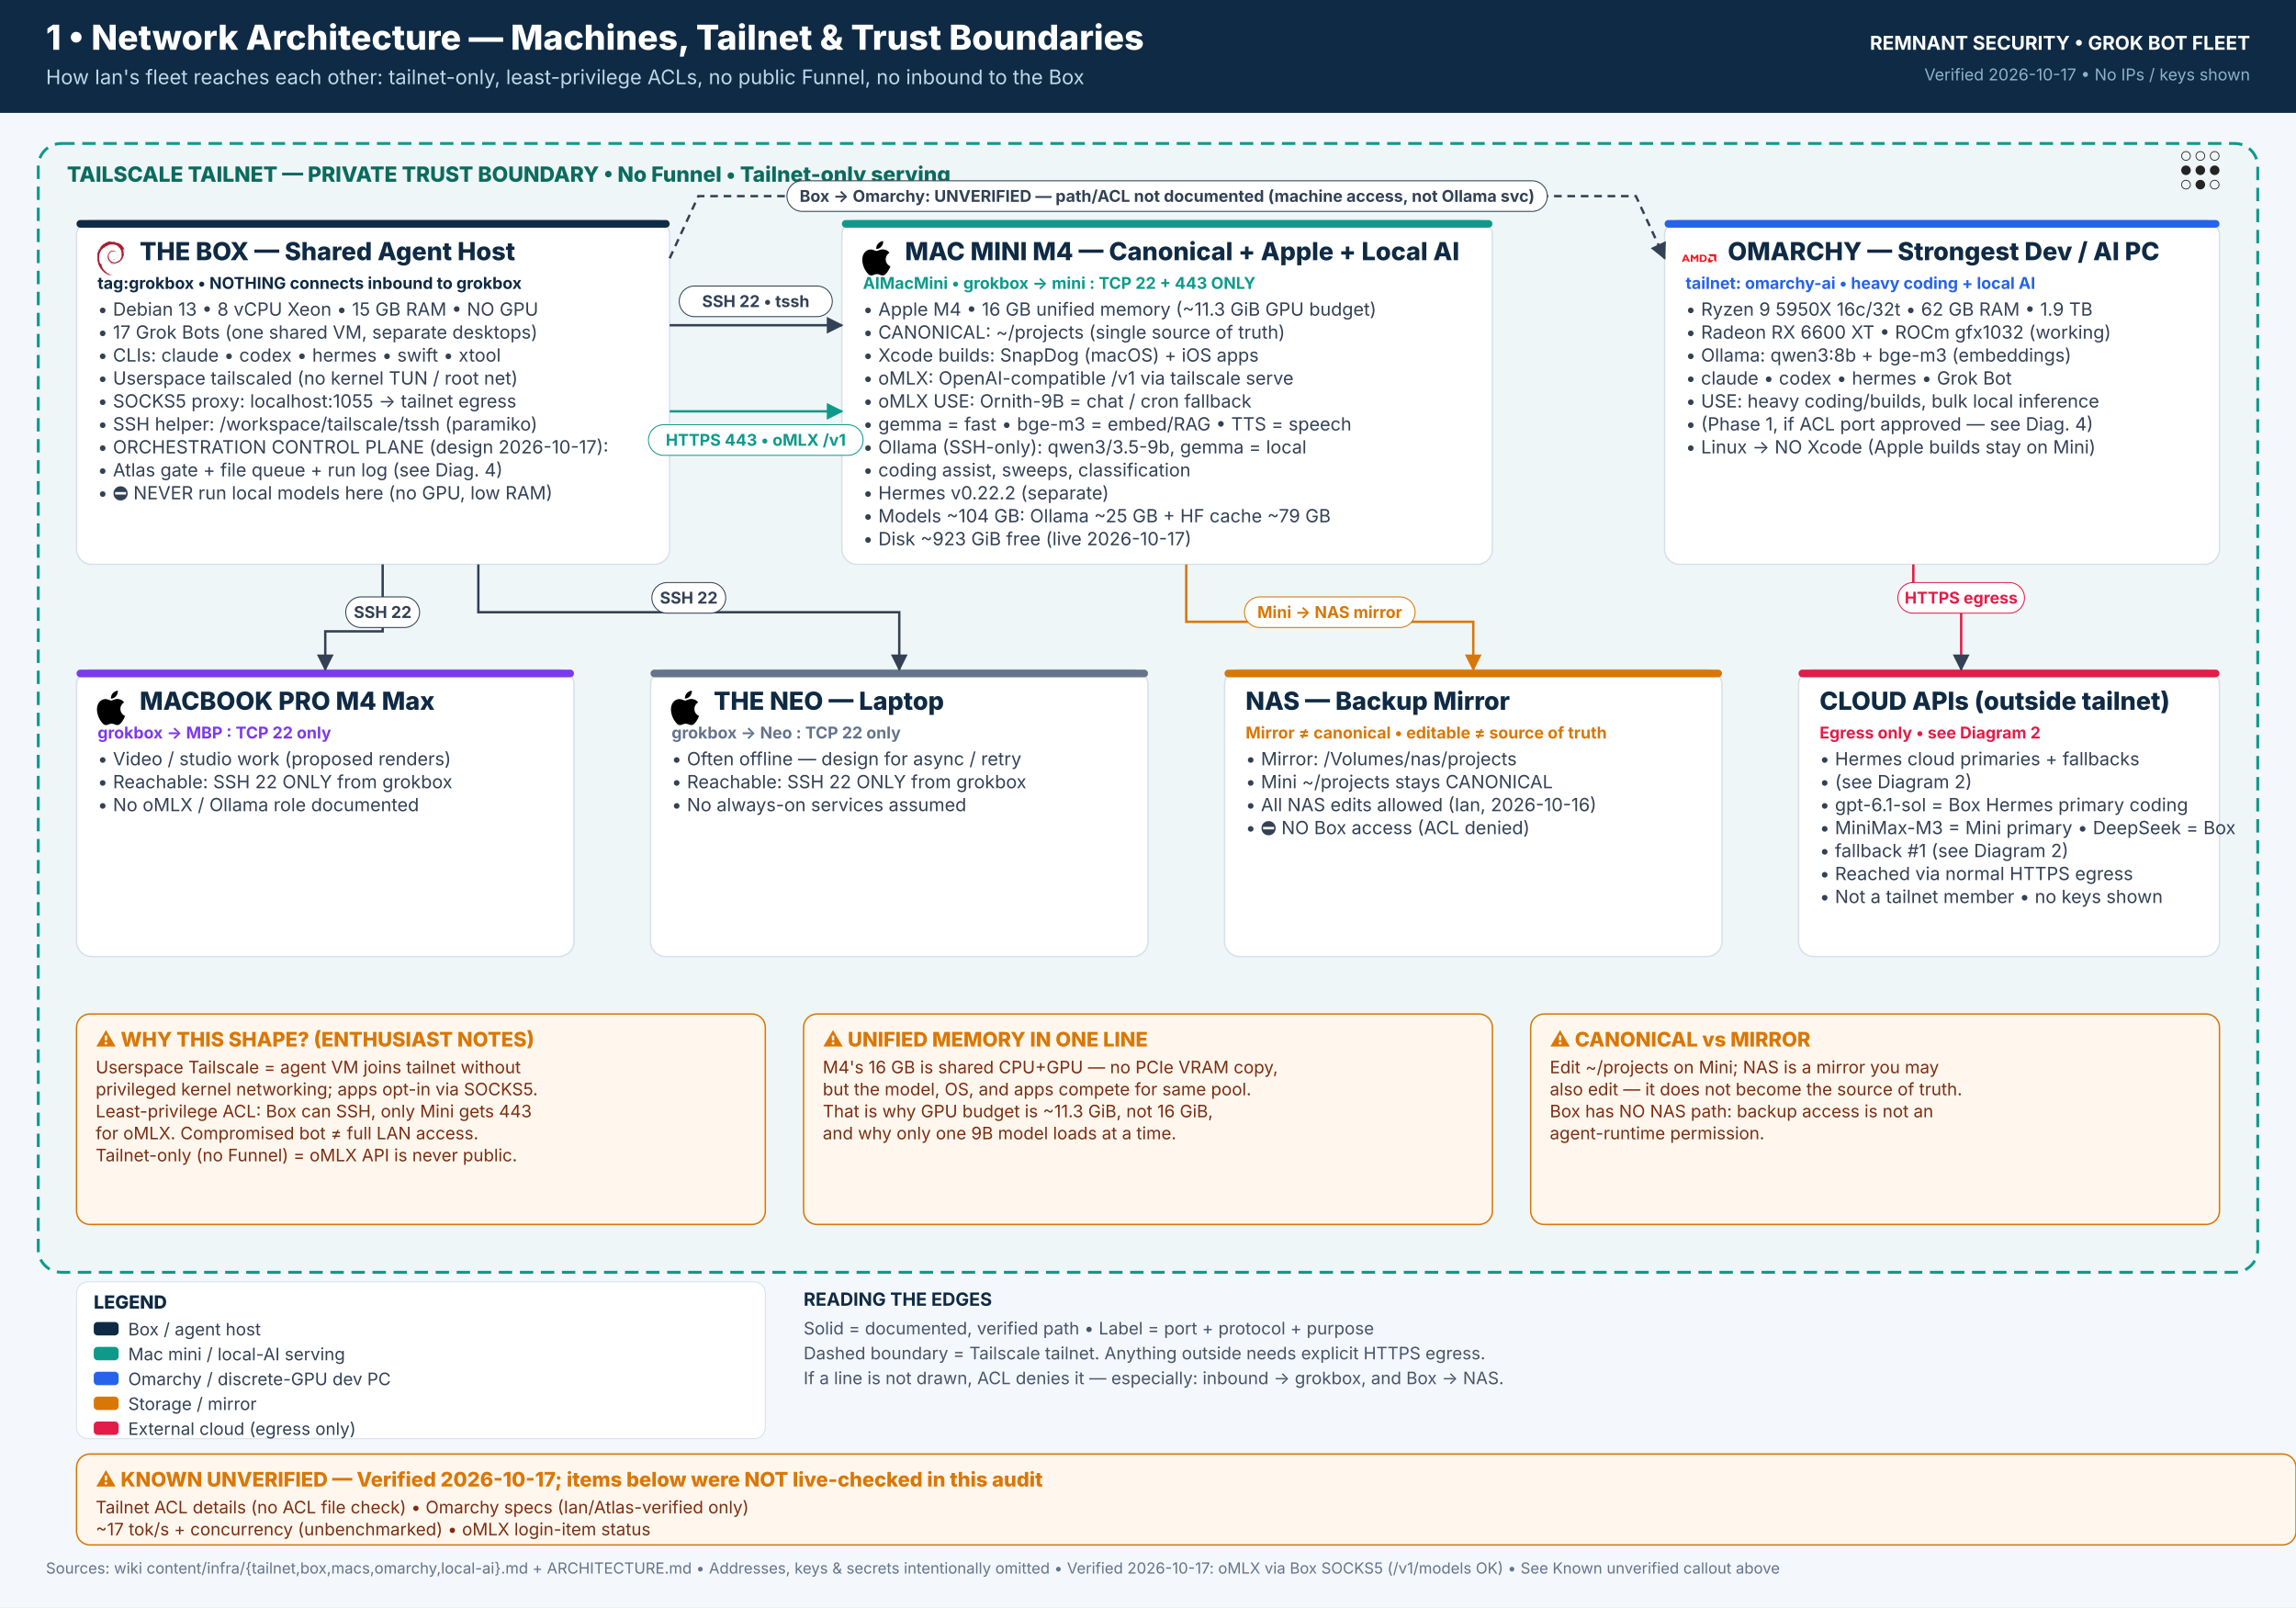
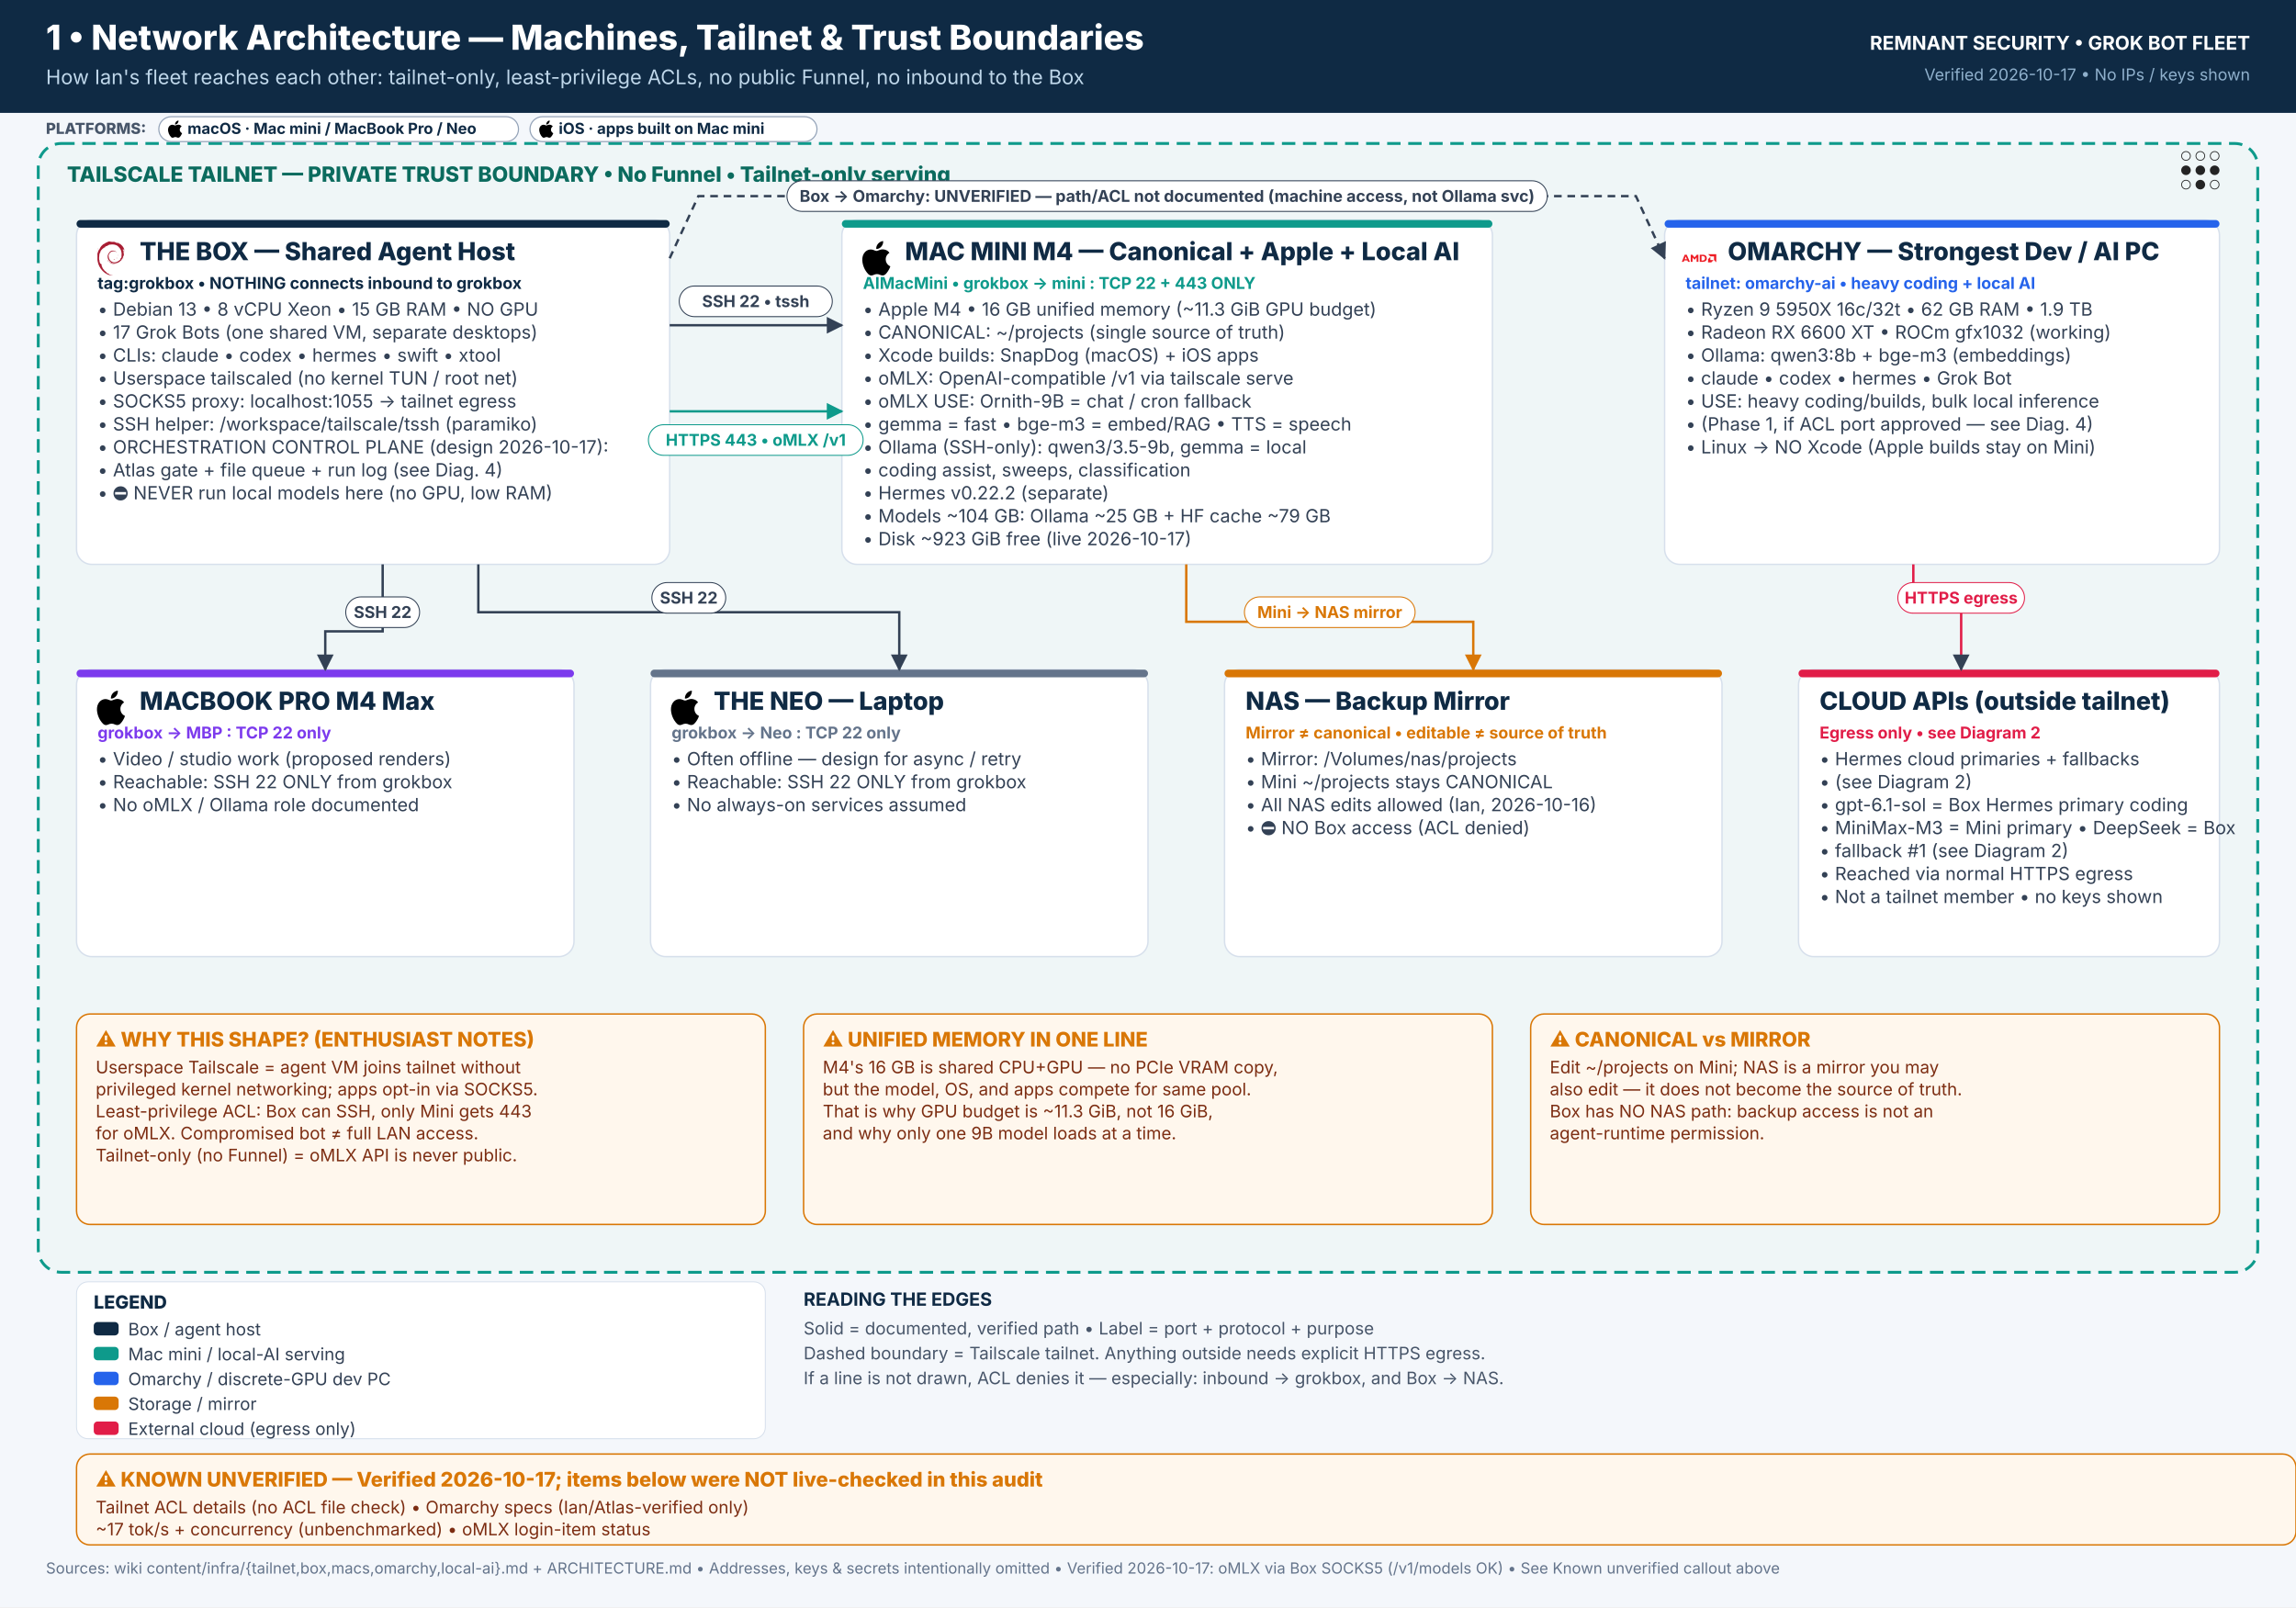
<svg xmlns="http://www.w3.org/2000/svg" width="2400" height="1680" viewBox="0 0 2400 1680">
  <defs>
    <marker id="arr" viewBox="0 0 10 10" refX="9" refY="5" markerWidth="7" markerHeight="7" orient="auto-start-reverse">
      <path d="M0,0 L10,5 L0,10 z" fill="#334155" />
    </marker>
    <marker id="arrT" viewBox="0 0 10 10" refX="9" refY="5" markerWidth="7" markerHeight="7" orient="auto-start-reverse">
      <path d="M0,0 L10,5 L0,10 z" fill="#0E9A8B" />
    </marker>
    <marker id="arrA" viewBox="0 0 10 10" refX="9" refY="5" markerWidth="7" markerHeight="7" orient="auto-start-reverse">
      <path d="M0,0 L10,5 L0,10 z" fill="#D97706" />
    </marker>
  </defs>
  <rect width="2400" height="1680" fill="#F4F7FB" />
  <rect width="2400" height="118" fill="#0F2A44" />
  <text x="48" y="52" font-family="Inter,Arial,sans-serif" font-size="36" font-weight="800" fill="white">1  •  Network Architecture — Machines, Tailnet &amp; Trust Boundaries</text>
  <text x="48" y="88" font-family="Inter,Arial,sans-serif" font-size="21" fill="#BFD7EA">How Ian's fleet reaches each other: tailnet-only, least-privilege ACLs, no public Funnel, no inbound to the Box</text>
  <text x="2352" y="52" font-family="Inter,Arial,sans-serif" font-size="20" font-weight="700" fill="white" text-anchor="end">REMNANT SECURITY  •  GROK BOT FLEET</text>
  <text x="2352" y="84" font-family="Inter,Arial,sans-serif" font-size="17" fill="#8FB0CC" text-anchor="end">Verified 2026-10-17  •  No IPs / keys shown</text>
  <rect x="40" y="150" width="2320" height="1180" rx="24" fill="#EAF6F3" fill-opacity="0.55" stroke="#0E9A8B" stroke-width="3" stroke-dasharray="14 8" />
  <text x="70" y="190" font-family="Inter,Arial" font-size="22" font-weight="800" fill="#0B6B5E">TAILSCALE TAILNET  —  PRIVATE TRUST BOUNDARY  •  No Funnel  •  Tailnet-only serving</text>
+   <text x="48" y="140" font-family="Inter,Arial,sans-serif" font-size="16" font-weight="800" fill="#475569">PLATFORMS:</text>
+   <rect x="166" y="122" width="376.0" height="26" rx="13" fill="white" stroke="#94A3B8" stroke-width="1.2" />
+   <g transform="translate(174,126) scale(0.75)">
+     <path d="M12.152 6.896c-.948 0-2.415-1.078-3.96-1.04-2.04.027-3.91 1.183-4.961 3.014-2.117 3.675-.546 9.103 1.519 12.09 1.013 1.454 2.208 3.09 3.792 3.039 1.52-.065 2.09-.987 3.935-.987 1.831 0 2.35.987 3.96.948 1.637-.026 2.676-1.48 3.676-2.948 1.156-1.688 1.636-3.325 1.662-3.415-.039-.013-3.182-1.221-3.22-4.857-.026-3.04 2.48-4.494 2.597-4.559-1.429-2.09-3.623-2.324-4.39-2.376-2-.156-3.675 1.09-4.61 1.09zM15.53 3.83c.843-1.012 1.4-2.427 1.245-3.83-1.207.052-2.662.805-3.532 1.818-.78.896-1.454 2.338-1.273 3.714 1.338.104 2.715-.688 3.559-1.701" fill="#000000" />
+   </g>
+   <text x="196" y="140" font-family="Inter,Arial,sans-serif" font-size="16" font-weight="700" fill="#0F2A44">macOS · Mac mini / MacBook Pro / Neo</text>
+   <rect x="554.0" y="122" width="300.0" height="26" rx="13" fill="white" stroke="#94A3B8" stroke-width="1.2" />
+   <g transform="translate(562.0,126) scale(0.75)">
+     <path d="M12.152 6.896c-.948 0-2.415-1.078-3.96-1.04-2.04.027-3.91 1.183-4.961 3.014-2.117 3.675-.546 9.103 1.519 12.09 1.013 1.454 2.208 3.09 3.792 3.039 1.52-.065 2.09-.987 3.935-.987 1.831 0 2.35.987 3.96.948 1.637-.026 2.676-1.48 3.676-2.948 1.156-1.688 1.636-3.325 1.662-3.415-.039-.013-3.182-1.221-3.22-4.857-.026-3.04 2.48-4.494 2.597-4.559-1.429-2.09-3.623-2.324-4.39-2.376-2-.156-3.675 1.09-4.61 1.09zM15.53 3.83c.843-1.012 1.4-2.427 1.245-3.83-1.207.052-2.662.805-3.532 1.818-.78.896-1.454 2.338-1.273 3.714 1.338.104 2.715-.688 3.559-1.701" fill="#000000" />
+   </g>
+   <text x="584.0" y="140" font-family="Inter,Arial,sans-serif" font-size="16" font-weight="700" fill="#0F2A44">iOS · apps built on Mac mini</text>
  <g transform="translate(2280,158) scale(1.666667)">
    <path d="M24 12a3 3 0 1 1-6 0 3 3 0 0 1 6 0zm-9 9a3 3 0 1 1-6 0 3 3 0 0 1 6 0zm0-9a3 3 0 1 1-6 0 3 3 0 0 1 6 0zm6-6a3 3 0 1 1 0-6 3 3 0 0 1 0 6zm0-.5a2.5 2.5 0 1 0 0-5 2.5 2.5 0 0 0 0 5zM3 24a3 3 0 1 1 0-6 3 3 0 0 1 0 6zm0-.5a2.5 2.5 0 1 0 0-5 2.5 2.5 0 0 0 0 5zm18 .5a3 3 0 1 1 0-6 3 3 0 0 1 0 6zm0-.5a2.5 2.5 0 1 0 0-5 2.5 2.5 0 0 0 0 5zM6 12a3 3 0 1 1-6 0 3 3 0 0 1 6 0zm9-9a3 3 0 1 1-6 0 3 3 0 0 1 6 0zm-3 2.5a2.5 2.5 0 1 0 0-5 2.5 2.5 0 0 0 0 5zM6 3a3 3 0 1 1-6 0 3 3 0 0 1 6 0zM3 5.5a2.5 2.5 0 1 0 0-5 2.5 2.5 0 0 0 0 5z" fill="#242424" />
  </g>
  <rect x="80" y="230" width="620" height="360" rx="16" fill="white" stroke="#D7E0EC" stroke-width="1.5" />
  <rect x="80" y="230" width="620" height="8" rx="4" fill="#0F2A44" />
  <g transform="translate(98,252) scale(1.5)">
    <path d="M13.88 12.685c-.4 0 .08.2.601.28.14-.1.27-.22.39-.33a3.001 3.001 0 01-.99.05m2.14-.53c.23-.33.4-.69.47-1.06-.06.27-.2.5-.33.73-.75.47-.07-.27 0-.56-.8 1.01-.11.6-.14.89m.781-2.05c.05-.721-.14-.501-.2-.221.07.04.13.5.2.22M12.38.31c.2.04.45.07.42.12.23-.05.28-.1-.43-.12m.43.12l-.15.03.14-.01V.43m6.633 9.944c.02.64-.2.95-.38 1.5l-.35.181c-.28.54.03.35-.17.78-.44.39-1.34 1.22-1.62 1.301-.201 0 .14-.25.19-.34-.591.4-.481.6-1.371.85l-.03-.06c-2.221 1.04-5.303-1.02-5.253-3.842-.03.17-.07.13-.12.2a3.551 3.552 0 012.001-3.501 3.361 3.362 0 013.732.48 3.341 3.342 0 00-2.721-1.3c-1.18.01-2.281.76-2.651 1.57-.6.38-.67 1.47-.93 1.661-.361 2.601.66 3.722 2.38 5.042.27.19.08.21.12.35a4.702 4.702 0 01-1.53-1.16c.23.33.47.66.8.91-.55-.18-1.27-1.3-1.48-1.35.93 1.66 3.78 2.921 5.261 2.3a6.203 6.203 0 01-2.33-.28c-.33-.16-.77-.51-.7-.57a5.802 5.803 0 005.902-.84c.44-.35.93-.94 1.07-.95-.2.32.04.16-.12.44.44-.72-.2-.3.46-1.24l.24.33c-.09-.6.74-1.321.66-2.262.19-.3.2.3 0 .97.29-.74.08-.85.15-1.46.08.2.18.42.23.63-.18-.7.2-1.2.28-1.6-.09-.05-.28.3-.32-.53 0-.37.1-.2.14-.28-.08-.05-.26-.32-.38-.861.08-.13.22.33.34.34-.08-.42-.2-.75-.2-1.08-.34-.68-.12.1-.4-.3-.34-1.091.3-.25.34-.74.54.77.84 1.96.981 2.46-.1-.6-.28-1.2-.49-1.76.16.07-.26-1.241.21-.37A7.823 7.824 0 0017.702 1.6c.18.17.42.39.33.42-.75-.45-.62-.48-.73-.67-.61-.25-.65.02-1.06 0C15.082.73 14.862.8 13.8.4l.05.23c-.77-.25-.9.1-1.73 0-.05-.04.27-.14.53-.18-.741.1-.701-.14-1.431.03.17-.13.36-.21.55-.32-.6.04-1.44.35-1.18.07C9.6.68 7.847 1.3 6.867 2.22L6.838 2c-.45.54-1.96 1.611-2.08 2.311l-.131.03c-.23.4-.38.85-.57 1.261-.3.52-.45.2-.4.28-.6 1.22-.9 2.251-1.16 3.102.18.27 0 1.65.07 2.76-.3 5.463 3.84 10.776 8.363 12.006.67.23 1.65.23 2.49.25-.99-.28-1.12-.15-2.08-.49-.7-.32-.85-.7-1.34-1.13l.2.35c-.971-.34-.57-.42-1.361-.67l.21-.27c-.31-.03-.83-.53-.97-.81l-.34.01c-.41-.501-.63-.871-.61-1.161l-.111.2c-.13-.21-1.52-1.901-.8-1.511-.13-.12-.31-.2-.5-.55l.14-.17c-.35-.44-.64-1.02-.62-1.2.2.24.32.3.45.33-.88-2.172-.93-.12-1.601-2.202l.15-.02c-.1-.16-.18-.34-.26-.51l.06-.6c-.63-.74-.18-3.102-.09-4.402.07-.54.53-1.1.88-1.981l-.21-.04c.4-.71 2.341-2.872 3.241-2.761.43-.55-.09 0-.18-.14.96-.991 1.26-.7 1.901-.88.7-.401-.6.16-.27-.151 1.2-.3.85-.7 2.421-.85.16.1-.39.14-.52.26 1-.49 3.151-.37 4.562.27 1.63.77 3.461 3.011 3.531 5.132l.08.02c-.04.85.13 1.821-.17 2.711l.2-.42M9.54 13.236l-.05.28c.26.35.47.73.8 1.01-.24-.47-.42-.66-.75-1.3m.62-.02c-.14-.15-.22-.34-.31-.52.08.32.26.6.43.88l-.12-.36m10.945-2.382l-.07.15c-.1.76-.34 1.511-.69 2.212.4-.73.65-1.541.75-2.362M12.45.12c.27-.1.66-.05.95-.12-.37.03-.74.05-1.1.1l.15.02M3.006 5.142c.07.57-.43.8.11.42.3-.66-.11-.18-.1-.42m-.64 2.661c.12-.39.15-.62.2-.84-.35.44-.17.53-.2.83" fill="#A81D33" />
  </g>
  <text x="146" y="272" font-family="Inter,Arial,sans-serif" font-size="26" font-weight="800" fill="#0F2A44">THE BOX — Shared Agent Host</text>
  <text x="102" y="302" font-family="Inter,Arial,sans-serif" font-size="17" font-weight="700" fill="#0F2A44">tag:grokbox  •  NOTHING connects inbound to grokbox</text>
  <text x="102" y="330" font-family="Inter,Arial,sans-serif" font-size="19" fill="#334155">•  Debian 13 • 8 vCPU Xeon • 15 GB RAM • NO GPU</text>
  <text x="102" y="354" font-family="Inter,Arial,sans-serif" font-size="19" fill="#334155">•  17 Grok Bots (one shared VM, separate desktops)</text>
  <text x="102" y="378" font-family="Inter,Arial,sans-serif" font-size="19" fill="#334155">•  CLIs: claude • codex • hermes • swift • xtool</text>
  <text x="102" y="402" font-family="Inter,Arial,sans-serif" font-size="19" fill="#334155">•  Userspace tailscaled (no kernel TUN / root net)</text>
  <text x="102" y="426" font-family="Inter,Arial,sans-serif" font-size="19" fill="#334155">•  SOCKS5 proxy: localhost:1055  →  tailnet egress</text>
  <text x="102" y="450" font-family="Inter,Arial,sans-serif" font-size="19" fill="#334155">•  SSH helper: /workspace/tailscale/tssh (paramiko)</text>
  <text x="102" y="474" font-family="Inter,Arial,sans-serif" font-size="19" fill="#334155">•  ORCHESTRATION CONTROL PLANE (design 2026-10-17):</text>
  <text x="102" y="498" font-family="Inter,Arial,sans-serif" font-size="19" fill="#334155">•  Atlas gate + file queue + run log (see Diag. 4)</text>
  <text x="102" y="522" font-family="Inter,Arial,sans-serif" font-size="19" fill="#334155">•  ⛔  NEVER run local models here (no GPU, low RAM)</text>
  <rect x="880" y="230" width="680" height="360" rx="16" fill="white" stroke="#D7E0EC" stroke-width="1.5" />
  <rect x="880" y="230" width="680" height="8" rx="4" fill="#0E9A8B" />
  <g transform="translate(898,252) scale(1.5)">
    <path d="M12.152 6.896c-.948 0-2.415-1.078-3.96-1.04-2.04.027-3.91 1.183-4.961 3.014-2.117 3.675-.546 9.103 1.519 12.09 1.013 1.454 2.208 3.09 3.792 3.039 1.52-.065 2.09-.987 3.935-.987 1.831 0 2.35.987 3.96.948 1.637-.026 2.676-1.48 3.676-2.948 1.156-1.688 1.636-3.325 1.662-3.415-.039-.013-3.182-1.221-3.22-4.857-.026-3.04 2.48-4.494 2.597-4.559-1.429-2.09-3.623-2.324-4.39-2.376-2-.156-3.675 1.09-4.61 1.09zM15.53 3.83c.843-1.012 1.4-2.427 1.245-3.83-1.207.052-2.662.805-3.532 1.818-.78.896-1.454 2.338-1.273 3.714 1.338.104 2.715-.688 3.559-1.701" fill="#000000" />
  </g>
  <text x="946" y="272" font-family="Inter,Arial,sans-serif" font-size="26" font-weight="800" fill="#0F2A44">MAC MINI  M4  —  Canonical + Apple + Local AI</text>
  <text x="902" y="302" font-family="Inter,Arial,sans-serif" font-size="17" font-weight="700" fill="#0E9A8B">AIMacMini  •  grokbox → mini : TCP 22 + 443 ONLY</text>
  <text x="902" y="330" font-family="Inter,Arial,sans-serif" font-size="19" fill="#334155">•  Apple M4 • 16 GB unified memory (~11.3 GiB GPU budget)</text>
  <text x="902" y="354" font-family="Inter,Arial,sans-serif" font-size="19" fill="#334155">•  CANONICAL: ~/projects  (single source of truth)</text>
  <text x="902" y="378" font-family="Inter,Arial,sans-serif" font-size="19" fill="#334155">•  Xcode builds: SnapDog (macOS) + iOS apps</text>
  <text x="902" y="402" font-family="Inter,Arial,sans-serif" font-size="19" fill="#334155">•  oMLX: OpenAI-compatible /v1 via tailscale serve</text>
  <text x="902" y="426" font-family="Inter,Arial,sans-serif" font-size="19" fill="#334155">•  oMLX USE: Ornith-9B = chat / cron fallback</text>
  <text x="902" y="450" font-family="Inter,Arial,sans-serif" font-size="19" fill="#334155">•  gemma = fast • bge-m3 = embed/RAG • TTS = speech</text>
  <text x="902" y="474" font-family="Inter,Arial,sans-serif" font-size="19" fill="#334155">•  Ollama (SSH-only): qwen3/3.5-9b, gemma = local</text>
  <text x="902" y="498" font-family="Inter,Arial,sans-serif" font-size="19" fill="#334155">•  coding assist, sweeps, classification</text>
  <text x="902" y="522" font-family="Inter,Arial,sans-serif" font-size="19" fill="#334155">•  Hermes v0.22.2 (separate)</text>
  <text x="902" y="546" font-family="Inter,Arial,sans-serif" font-size="19" fill="#334155">•  Models ~104 GB: Ollama ~25 GB + HF cache ~79 GB</text>
  <text x="902" y="570" font-family="Inter,Arial,sans-serif" font-size="19" fill="#334155">•  Disk ~923 GiB free (live 2026-10-17)</text>
  <rect x="1740" y="230" width="580" height="360" rx="16" fill="white" stroke="#D7E0EC" stroke-width="1.5" />
  <rect x="1740" y="230" width="580" height="8" rx="4" fill="#2563EB" />
  <g transform="translate(1758,252) scale(1.5)">
    <path d="M18.324 9.137l1.559 1.56h2.556v2.557L24 14.814V9.137zM2 9.52l-2 4.96h1.309l.37-.982H3.9l.408.982h1.338L3.432 9.52zm4.209 0v4.955h1.238v-3.092l1.338 1.562h.188l1.338-1.556v3.091h1.238V9.52H10.47l-1.592 1.845L7.287 9.52zm6.283 0v4.96h2.057c1.979 0 2.88-1.046 2.88-2.472 0-1.36-.937-2.488-2.747-2.488zm1.237.91h.792c1.17 0 1.63.711 1.63 1.57 0 .728-.372 1.572-1.616 1.572h-.806zm-10.985.273l.791 1.932H2.008zm17.137.307l-1.604 1.603v2.25h2.246l1.604-1.607h-2.246z" fill="#ED1C24" />
  </g>
  <text x="1806" y="272" font-family="Inter,Arial,sans-serif" font-size="26" font-weight="800" fill="#0F2A44">OMARCHY — Strongest Dev / AI PC</text>
  <text x="1762" y="302" font-family="Inter,Arial,sans-serif" font-size="17" font-weight="700" fill="#2563EB">tailnet: omarchy-ai  •  heavy coding + local AI</text>
  <text x="1762" y="330" font-family="Inter,Arial,sans-serif" font-size="19" fill="#334155">•  Ryzen 9 5950X 16c/32t • 62 GB RAM • 1.9 TB</text>
  <text x="1762" y="354" font-family="Inter,Arial,sans-serif" font-size="19" fill="#334155">•  Radeon RX 6600 XT • ROCm gfx1032 (working)</text>
  <text x="1762" y="378" font-family="Inter,Arial,sans-serif" font-size="19" fill="#334155">•  Ollama: qwen3:8b + bge-m3 (embeddings)</text>
  <text x="1762" y="402" font-family="Inter,Arial,sans-serif" font-size="19" fill="#334155">•  claude • codex • hermes • Grok Bot</text>
  <text x="1762" y="426" font-family="Inter,Arial,sans-serif" font-size="19" fill="#334155">•  USE: heavy coding/builds, bulk local inference</text>
  <text x="1762" y="450" font-family="Inter,Arial,sans-serif" font-size="19" fill="#334155">•  (Phase 1, if ACL port approved — see Diag. 4)</text>
  <text x="1762" y="474" font-family="Inter,Arial,sans-serif" font-size="19" fill="#334155">•  Linux → NO Xcode (Apple builds stay on Mini)</text>
  <rect x="80" y="700" width="520" height="300" rx="16" fill="white" stroke="#D7E0EC" stroke-width="1.5" />
  <rect x="80" y="700" width="520" height="8" rx="4" fill="#7C3AED" />
  <g transform="translate(98,722) scale(1.5)">
    <path d="M12.152 6.896c-.948 0-2.415-1.078-3.96-1.04-2.04.027-3.91 1.183-4.961 3.014-2.117 3.675-.546 9.103 1.519 12.09 1.013 1.454 2.208 3.09 3.792 3.039 1.52-.065 2.09-.987 3.935-.987 1.831 0 2.35.987 3.96.948 1.637-.026 2.676-1.48 3.676-2.948 1.156-1.688 1.636-3.325 1.662-3.415-.039-.013-3.182-1.221-3.22-4.857-.026-3.04 2.48-4.494 2.597-4.559-1.429-2.09-3.623-2.324-4.39-2.376-2-.156-3.675 1.09-4.61 1.09zM15.53 3.83c.843-1.012 1.4-2.427 1.245-3.83-1.207.052-2.662.805-3.532 1.818-.78.896-1.454 2.338-1.273 3.714 1.338.104 2.715-.688 3.559-1.701" fill="#000000" />
  </g>
  <text x="146" y="742" font-family="Inter,Arial,sans-serif" font-size="26" font-weight="800" fill="#0F2A44">MACBOOK PRO  M4 Max</text>
  <text x="102" y="772" font-family="Inter,Arial,sans-serif" font-size="17" font-weight="700" fill="#7C3AED">grokbox → MBP : TCP 22 only</text>
  <text x="102" y="800" font-family="Inter,Arial,sans-serif" font-size="19" fill="#334155">•  Video / studio work (proposed renders)</text>
  <text x="102" y="824" font-family="Inter,Arial,sans-serif" font-size="19" fill="#334155">•  Reachable: SSH 22 ONLY from grokbox</text>
  <text x="102" y="848" font-family="Inter,Arial,sans-serif" font-size="19" fill="#334155">•  No oMLX / Ollama role documented</text>
  <rect x="680" y="700" width="520" height="300" rx="16" fill="white" stroke="#D7E0EC" stroke-width="1.5" />
  <rect x="680" y="700" width="520" height="8" rx="4" fill="#64748B" />
  <g transform="translate(698,722) scale(1.5)">
    <path d="M12.152 6.896c-.948 0-2.415-1.078-3.96-1.04-2.04.027-3.91 1.183-4.961 3.014-2.117 3.675-.546 9.103 1.519 12.09 1.013 1.454 2.208 3.09 3.792 3.039 1.52-.065 2.09-.987 3.935-.987 1.831 0 2.35.987 3.96.948 1.637-.026 2.676-1.48 3.676-2.948 1.156-1.688 1.636-3.325 1.662-3.415-.039-.013-3.182-1.221-3.22-4.857-.026-3.04 2.48-4.494 2.597-4.559-1.429-2.09-3.623-2.324-4.39-2.376-2-.156-3.675 1.09-4.61 1.09zM15.53 3.83c.843-1.012 1.4-2.427 1.245-3.83-1.207.052-2.662.805-3.532 1.818-.78.896-1.454 2.338-1.273 3.714 1.338.104 2.715-.688 3.559-1.701" fill="#000000" />
  </g>
  <text x="746" y="742" font-family="Inter,Arial,sans-serif" font-size="26" font-weight="800" fill="#0F2A44">THE NEO — Laptop</text>
  <text x="702" y="772" font-family="Inter,Arial,sans-serif" font-size="17" font-weight="700" fill="#64748B">grokbox → Neo : TCP 22 only</text>
  <text x="702" y="800" font-family="Inter,Arial,sans-serif" font-size="19" fill="#334155">•  Often offline — design for async / retry</text>
  <text x="702" y="824" font-family="Inter,Arial,sans-serif" font-size="19" fill="#334155">•  Reachable: SSH 22 ONLY from grokbox</text>
  <text x="702" y="848" font-family="Inter,Arial,sans-serif" font-size="19" fill="#334155">•  No always-on services assumed</text>
  <rect x="1280" y="700" width="520" height="300" rx="16" fill="white" stroke="#D7E0EC" stroke-width="1.5" />
  <rect x="1280" y="700" width="520" height="8" rx="4" fill="#D97706" />
  <text x="1302" y="742" font-family="Inter,Arial,sans-serif" font-size="26" font-weight="800" fill="#0F2A44">NAS — Backup Mirror</text>
  <text x="1302" y="772" font-family="Inter,Arial,sans-serif" font-size="17" font-weight="700" fill="#D97706">Mirror ≠ canonical  •  editable ≠ source of truth</text>
  <text x="1302" y="800" font-family="Inter,Arial,sans-serif" font-size="19" fill="#334155">•  Mirror: /Volumes/nas/projects</text>
  <text x="1302" y="824" font-family="Inter,Arial,sans-serif" font-size="19" fill="#334155">•  Mini ~/projects stays CANONICAL</text>
  <text x="1302" y="848" font-family="Inter,Arial,sans-serif" font-size="19" fill="#334155">•  All NAS edits allowed (Ian, 2026-10-16)</text>
  <text x="1302" y="872" font-family="Inter,Arial,sans-serif" font-size="19" fill="#334155">•  ⛔  NO Box access (ACL denied)</text>
  <rect x="1880" y="700" width="440" height="300" rx="16" fill="white" stroke="#D7E0EC" stroke-width="1.5" />
  <rect x="1880" y="700" width="440" height="8" rx="4" fill="#E11D48" />
  <text x="1902" y="742" font-family="Inter,Arial,sans-serif" font-size="26" font-weight="800" fill="#0F2A44">CLOUD APIs (outside tailnet)</text>
  <text x="1902" y="772" font-family="Inter,Arial,sans-serif" font-size="17" font-weight="700" fill="#E11D48">Egress only  •  see Diagram 2</text>
  <text x="1902" y="800" font-family="Inter,Arial,sans-serif" font-size="19" fill="#334155">•  Hermes cloud primaries + fallbacks</text>
  <text x="1902" y="824" font-family="Inter,Arial,sans-serif" font-size="19" fill="#334155">•  (see Diagram 2)</text>
  <text x="1902" y="848" font-family="Inter,Arial,sans-serif" font-size="19" fill="#334155">•  gpt-6.1-sol = Box Hermes primary coding</text>
  <text x="1902" y="872" font-family="Inter,Arial,sans-serif" font-size="19" fill="#334155">•  MiniMax-M3 = Mini primary • DeepSeek = Box</text>
  <text x="1902" y="896" font-family="Inter,Arial,sans-serif" font-size="19" fill="#334155">•  fallback #1 (see Diagram 2)</text>
  <text x="1902" y="920" font-family="Inter,Arial,sans-serif" font-size="19" fill="#334155">•  Reached via normal HTTPS egress</text>
  <text x="1902" y="944" font-family="Inter,Arial,sans-serif" font-size="19" fill="#334155">•  Not a tailnet member • no keys shown</text>
  <line x1="700" y1="340" x2="880" y2="340" stroke="#334155" stroke-width="2.5" marker-end="url(#arr)" />
  <rect x="710.0" y="299" width="160.0" height="32" rx="16" fill="white" stroke="#334155" />
  <text x="790" y="321" font-family="Inter,Arial,sans-serif" font-size="17" font-weight="700" fill="#334155" text-anchor="middle">SSH 22  •  tssh</text>
  <line x1="700" y1="430" x2="880" y2="430" stroke="#0E9A8B" stroke-width="2.5" marker-end="url(#arrT)" />
  <rect x="677.8" y="444" width="224.4" height="32" rx="16" fill="white" stroke="#0E9A8B" />
  <text x="790" y="466" font-family="Inter,Arial,sans-serif" font-size="17" font-weight="700" fill="#0E9A8B" text-anchor="middle">HTTPS 443  •  oMLX /v1</text>
  <polyline points="400,590 400,660 340,660 340,700" fill="none" stroke="#334155" stroke-width="2.5" marker-end="url(#arr)" />
  <rect x="361.4" y="624" width="77.2" height="32" rx="16" fill="white" stroke="#334155" />
  <text x="400" y="646" font-family="Inter,Arial,sans-serif" font-size="17" font-weight="700" fill="#334155" text-anchor="middle">SSH 22</text>
  <polyline points="500,590 500,640 940,640 940,700" fill="none" stroke="#334155" stroke-width="2.5" marker-end="url(#arr)" />
  <rect x="681.4" y="609" width="77.2" height="32" rx="16" fill="white" stroke="#334155" />
  <text x="720" y="631" font-family="Inter,Arial,sans-serif" font-size="17" font-weight="700" fill="#334155" text-anchor="middle">SSH 22</text>
  <polyline points="2000,590 2000,640 2050,640 2050,700" fill="none" stroke="#E11D48" stroke-width="2.5" marker-end="url(#arr)" />
  <rect x="1983.8" y="609" width="132.4" height="32" rx="16" fill="white" stroke="#E11D48" />
  <text x="2050" y="631" font-family="Inter,Arial,sans-serif" font-size="17" font-weight="700" fill="#E11D48" text-anchor="middle">HTTPS egress</text>
  <polyline points="1240,590 1240,650 1540,650 1540,700" fill="none" stroke="#D97706" stroke-width="2.5" marker-end="url(#arrA)" />
  <rect x="1300.8" y="624" width="178.4" height="32" rx="16" fill="white" stroke="#D97706" />
  <text x="1390" y="646" font-family="Inter,Arial,sans-serif" font-size="17" font-weight="700" fill="#D97706" text-anchor="middle">Mini → NAS mirror</text>
  <rect x="80" y="1060" width="720" height="220" rx="14" fill="#FFF7ED" stroke="#D97706" stroke-width="1.5" />
  <text x="100" y="1094" font-family="Inter,Arial,sans-serif" font-size="21" font-weight="800" fill="#D97706">⚠  WHY THIS SHAPE? (ENTHUSIAST NOTES)</text>
  <text x="100" y="1122" font-family="Inter,Arial,sans-serif" font-size="18" fill="#7C2D12">Userspace Tailscale = agent VM joins tailnet without</text>
  <text x="100" y="1145" font-family="Inter,Arial,sans-serif" font-size="18" fill="#7C2D12">privileged kernel networking; apps opt-in via SOCKS5.</text>
  <text x="100" y="1168" font-family="Inter,Arial,sans-serif" font-size="18" fill="#7C2D12">Least-privilege ACL: Box can SSH, only Mini gets 443</text>
  <text x="100" y="1191" font-family="Inter,Arial,sans-serif" font-size="18" fill="#7C2D12">for oMLX. Compromised bot ≠ full LAN access.</text>
  <text x="100" y="1214" font-family="Inter,Arial,sans-serif" font-size="18" fill="#7C2D12">Tailnet-only (no Funnel) = oMLX API is never public.</text>
  <rect x="840" y="1060" width="720" height="220" rx="14" fill="#FFF7ED" stroke="#D97706" stroke-width="1.5" />
  <text x="860" y="1094" font-family="Inter,Arial,sans-serif" font-size="21" font-weight="800" fill="#D97706">⚠  UNIFIED MEMORY IN ONE LINE</text>
  <text x="860" y="1122" font-family="Inter,Arial,sans-serif" font-size="18" fill="#7C2D12">M4's 16 GB is shared CPU+GPU — no PCIe VRAM copy,</text>
  <text x="860" y="1145" font-family="Inter,Arial,sans-serif" font-size="18" fill="#7C2D12">but the model, OS, and apps compete for same pool.</text>
  <text x="860" y="1168" font-family="Inter,Arial,sans-serif" font-size="18" fill="#7C2D12">That is why GPU budget is ~11.3 GiB, not 16 GiB,</text>
  <text x="860" y="1191" font-family="Inter,Arial,sans-serif" font-size="18" fill="#7C2D12">and why only one 9B model loads at a time.</text>
  <rect x="1600" y="1060" width="720" height="220" rx="14" fill="#FFF7ED" stroke="#D97706" stroke-width="1.5" />
  <text x="1620" y="1094" font-family="Inter,Arial,sans-serif" font-size="21" font-weight="800" fill="#D97706">⚠  CANONICAL vs MIRROR</text>
  <text x="1620" y="1122" font-family="Inter,Arial,sans-serif" font-size="18" fill="#7C2D12">Edit ~/projects on Mini; NAS is a mirror you may</text>
  <text x="1620" y="1145" font-family="Inter,Arial,sans-serif" font-size="18" fill="#7C2D12">also edit — it does not become the source of truth.</text>
  <text x="1620" y="1168" font-family="Inter,Arial,sans-serif" font-size="18" fill="#7C2D12">Box has NO NAS path: backup access is not an</text>
  <text x="1620" y="1191" font-family="Inter,Arial,sans-serif" font-size="18" fill="#7C2D12">agent-runtime permission.</text>
  <polyline points="700,270 730,205 1710,205 1740,270" fill="none" stroke="#334155" stroke-width="2.5" marker-end="url(#arr)" stroke-dasharray="8 6" />
  <rect x="822.6" y="189" width="794.8" height="32" rx="16" fill="white" stroke="#334155" />
  <text x="1220" y="211" font-family="Inter,Arial,sans-serif" font-size="17" font-weight="700" fill="#334155" text-anchor="middle">Box → Omarchy: UNVERIFIED — path/ACL not documented (machine access, not Ollama svc)</text>
  <rect x="80" y="1340" width="720" height="164" rx="12" fill="white" stroke="#D7E0EC" />
  <text x="98" y="1368" font-family="Inter,Arial,sans-serif" font-size="19" font-weight="800" fill="#0F2A44">LEGEND</text>
  <rect x="98" y="1382" width="26" height="14" rx="4" fill="#0F2A44" />
  <text x="134" y="1396" font-family="Inter,Arial,sans-serif" font-size="18" fill="#334155">Box / agent host</text>
  <rect x="98" y="1408" width="26" height="14" rx="4" fill="#0E9A8B" />
  <text x="134" y="1422" font-family="Inter,Arial,sans-serif" font-size="18" fill="#334155">Mac mini / local-AI serving</text>
  <rect x="98" y="1434" width="26" height="14" rx="4" fill="#2563EB" />
  <text x="134" y="1448" font-family="Inter,Arial,sans-serif" font-size="18" fill="#334155">Omarchy / discrete-GPU dev PC</text>
  <rect x="98" y="1460" width="26" height="14" rx="4" fill="#D97706" />
  <text x="134" y="1474" font-family="Inter,Arial,sans-serif" font-size="18" fill="#334155">Storage / mirror</text>
  <rect x="98" y="1486" width="26" height="14" rx="4" fill="#E11D48" />
  <text x="134" y="1500" font-family="Inter,Arial,sans-serif" font-size="18" fill="#334155">External cloud (egress only)</text>
  <text x="840" y="1365" font-family="Inter,Arial" font-size="19" font-weight="700" fill="#0F2A44">READING THE EDGES</text>
  <text x="840" y="1395" font-family="Inter,Arial" font-size="18" fill="#475569">Solid = documented, verified path  •  Label = port + protocol + purpose</text>
  <text x="840" y="1421" font-family="Inter,Arial" font-size="18" fill="#475569">Dashed boundary = Tailscale tailnet. Anything outside needs explicit HTTPS egress.</text>
  <text x="840" y="1447" font-family="Inter,Arial" font-size="18" fill="#475569">If a line is not drawn, ACL denies it — especially: inbound → grokbox, and Box → NAS.</text>
  <rect x="80" y="1520" width="2320" height="95" rx="14" fill="#FFF7ED" stroke="#D97706" stroke-width="1.5" />
  <text x="100" y="1554" font-family="Inter,Arial,sans-serif" font-size="21" font-weight="800" fill="#D97706">⚠  KNOWN UNVERIFIED — Verified 2026-10-17; items below were NOT live-checked in this audit</text>
  <text x="100" y="1582" font-family="Inter,Arial,sans-serif" font-size="18" fill="#7C2D12">Tailnet ACL details (no ACL file check)  •  Omarchy specs (Ian/Atlas-verified only)</text>
  <text x="100" y="1605" font-family="Inter,Arial,sans-serif" font-size="18" fill="#7C2D12">~17 tok/s + concurrency (unbenchmarked)  •  oMLX login-item status</text>
  <text x="48" y="1645" font-family="Inter,Arial" font-size="16" fill="#64748B">Sources: wiki content/infra/{tailnet,box,macs,omarchy,local-ai}.md + ARCHITECTURE.md  •  Addresses, keys &amp; secrets intentionally omitted  •  Verified 2026-10-17: oMLX via Box SOCKS5 (/v1/models OK)  •  See Known unverified callout above</text>
</svg>
